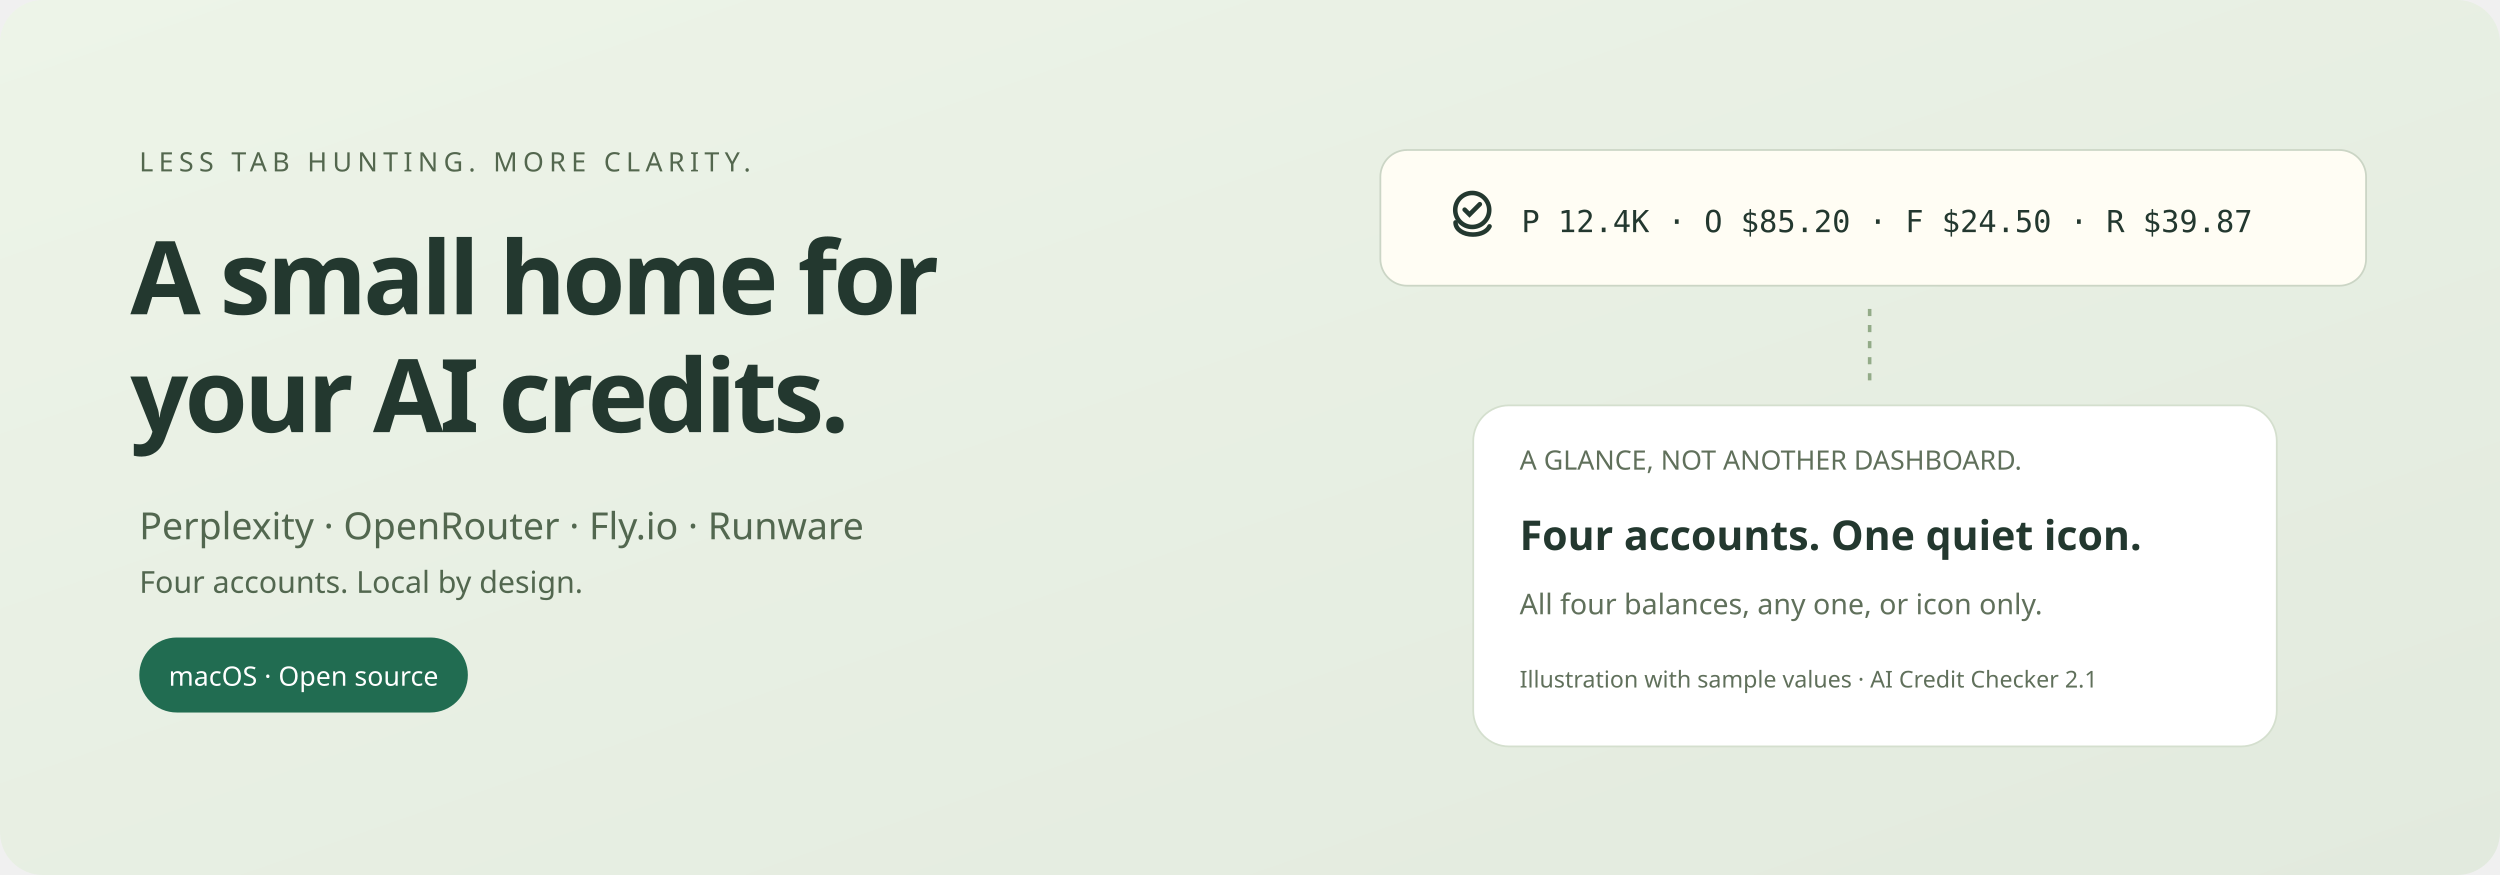
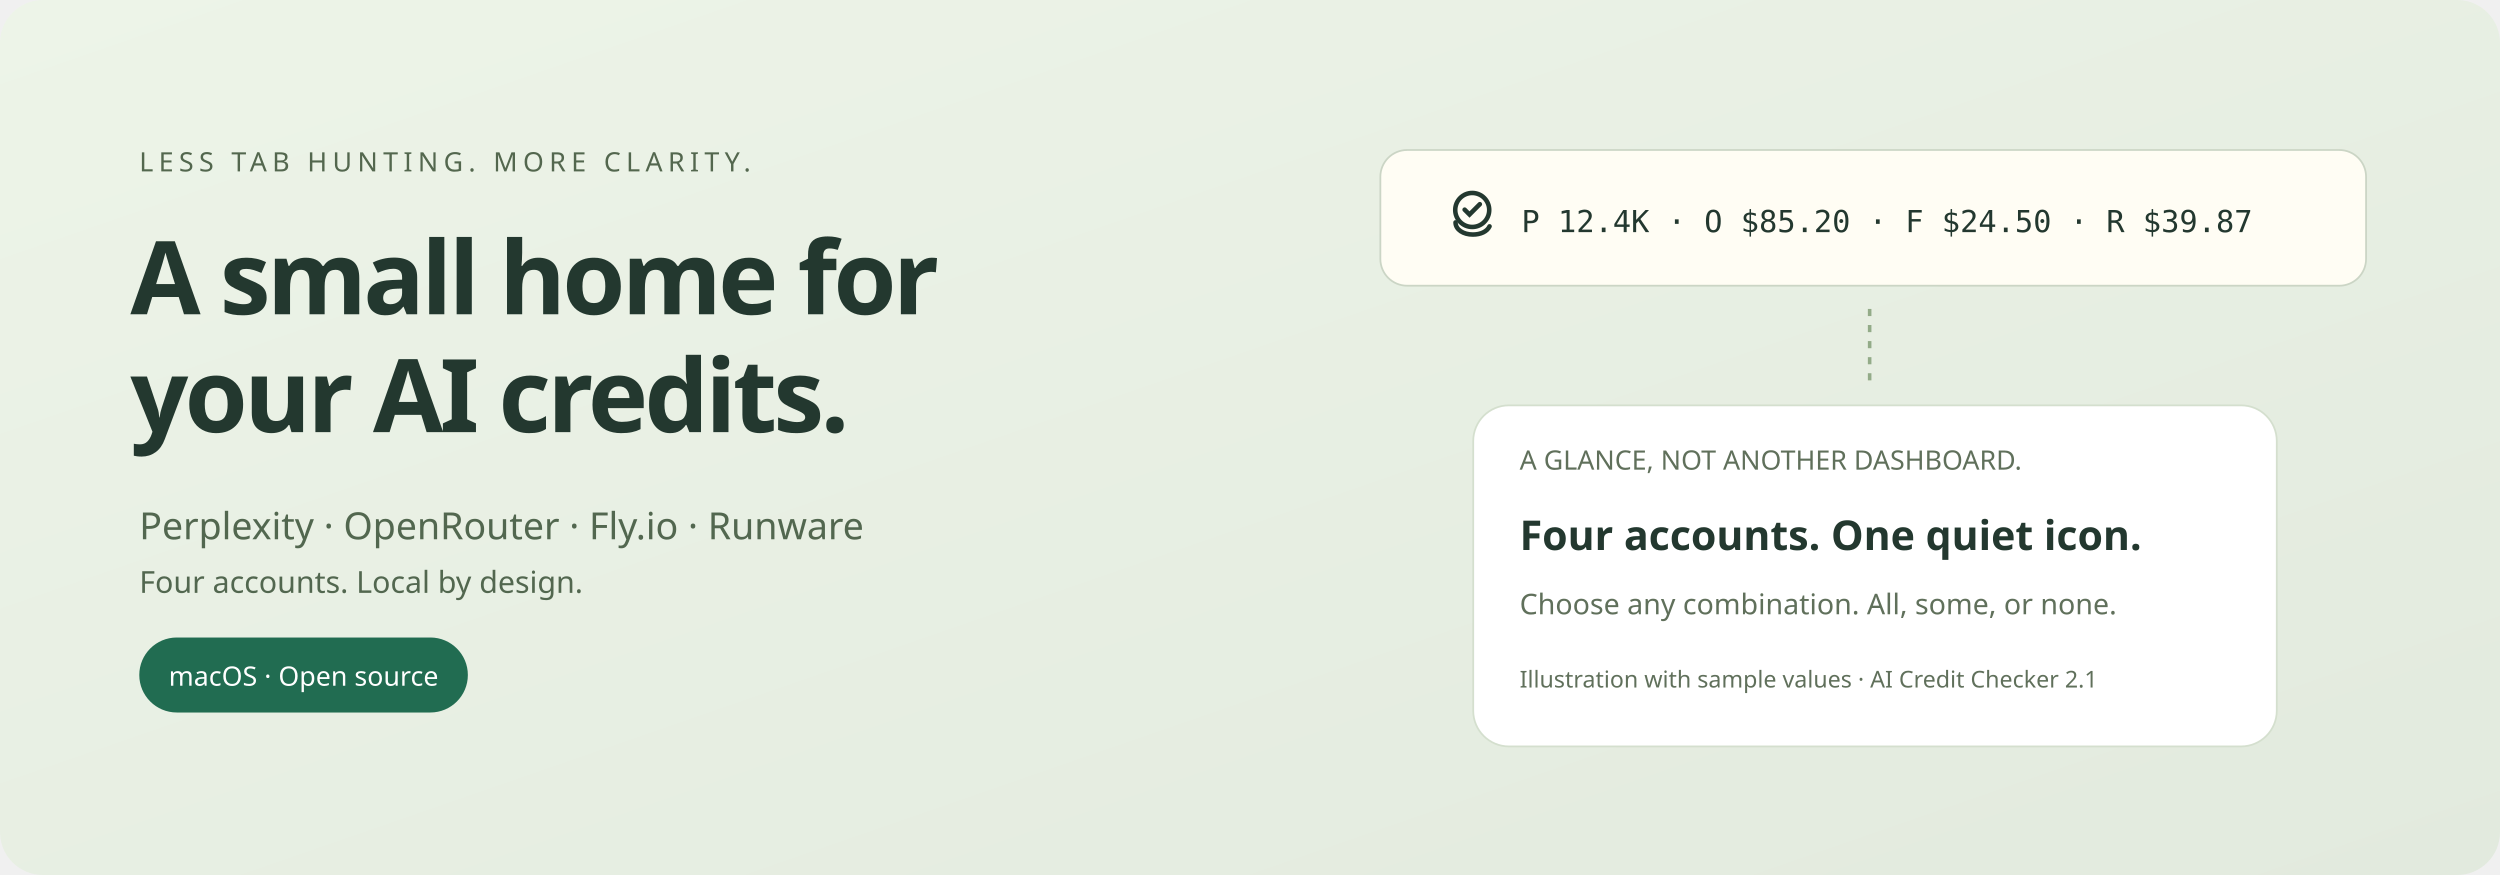
<svg xmlns="http://www.w3.org/2000/svg" width="1400" height="490" viewBox="0 0 1400 490">
  <defs>
    <linearGradient id="surface" x2="1" y2="1">
      <stop stop-color="#edf4e8" />
      <stop offset="1" stop-color="#e2eade" />
    </linearGradient>
  </defs>
  <rect width="1400" height="490" rx="24" fill="url(#surface)" />
  <text x="78" y="96" font-family="sans-serif" font-size="15" letter-spacing="3" fill="#53674e">LESS TAB HUNTING. MORE CLARITY.</text>
  <text x="73" y="176" font-family="sans-serif" font-size="57" font-weight="600" letter-spacing="-2" fill="#23382f">A small home for</text>
  <text x="73" y="242" font-family="sans-serif" font-size="57" font-weight="600" letter-spacing="-2" fill="#23382f">your AI credits.</text>
  <text x="78" y="302" font-family="sans-serif" font-size="21" fill="#52674f">Perplexity · OpenRouter · Fly.io · Runware</text>
  <text x="78" y="332" font-family="sans-serif" font-size="17" fill="#52674f">Four accounts. Local by design.</text>
  <rect x="78" y="357" width="184" height="42" rx="21" fill="#216c51" />
  <text x="170" y="384" text-anchor="middle" font-family="sans-serif" font-size="15" fill="white">macOS · Open source</text>
  <rect x="773" y="84" width="552" height="76" rx="15" fill="#fffdf4" stroke="#cbd5c5" />
  <g transform="translate(810 105) scale(1.7)" fill="none" stroke="#23382f" stroke-width="1.5" stroke-linecap="round">
    <circle cx="8.5" cy="7.4" r="5.6" />
    <path d="M3 11.5c0 2.4 2.6 4 5.7 4 2.6 0 4.7-1 5.5-2.7M6 7.3l1.6 1.6 3.4-3.4" />
  </g>
  <text x="852" y="130" font-family="monospace" font-size="17" fill="#23382f">P 12.4K · O $85.20 · F $24.50 · R $39.87</text>
  <path d="M1047 173v42" stroke="#93ab88" stroke-width="2" stroke-dasharray="4 5" />
  <rect x="825" y="227" width="450" height="191" rx="20" fill="#ffffff" stroke="#d4dfce" />
  <text x="851" y="263" font-family="sans-serif" font-size="15" fill="#60705b">A GLANCE, NOT ANOTHER DASHBOARD.</text>
  <text x="851" y="308" font-family="sans-serif" font-size="23" font-weight="600" fill="#23382f">Four accounts. One quiet icon.</text>
-   <text x="851" y="344" font-family="sans-serif" font-size="16" fill="#60705b">All four balances, any one, or icon only.</text>
+   <text x="851" y="344" font-family="sans-serif" font-size="16" fill="#60705b">Choose any combination. All, some, or none.</text>
  <text x="851" y="385" font-family="sans-serif" font-size="13" fill="#60705b">Illustration with sample values · AI Credit Checker 2.1</text>
</svg>
